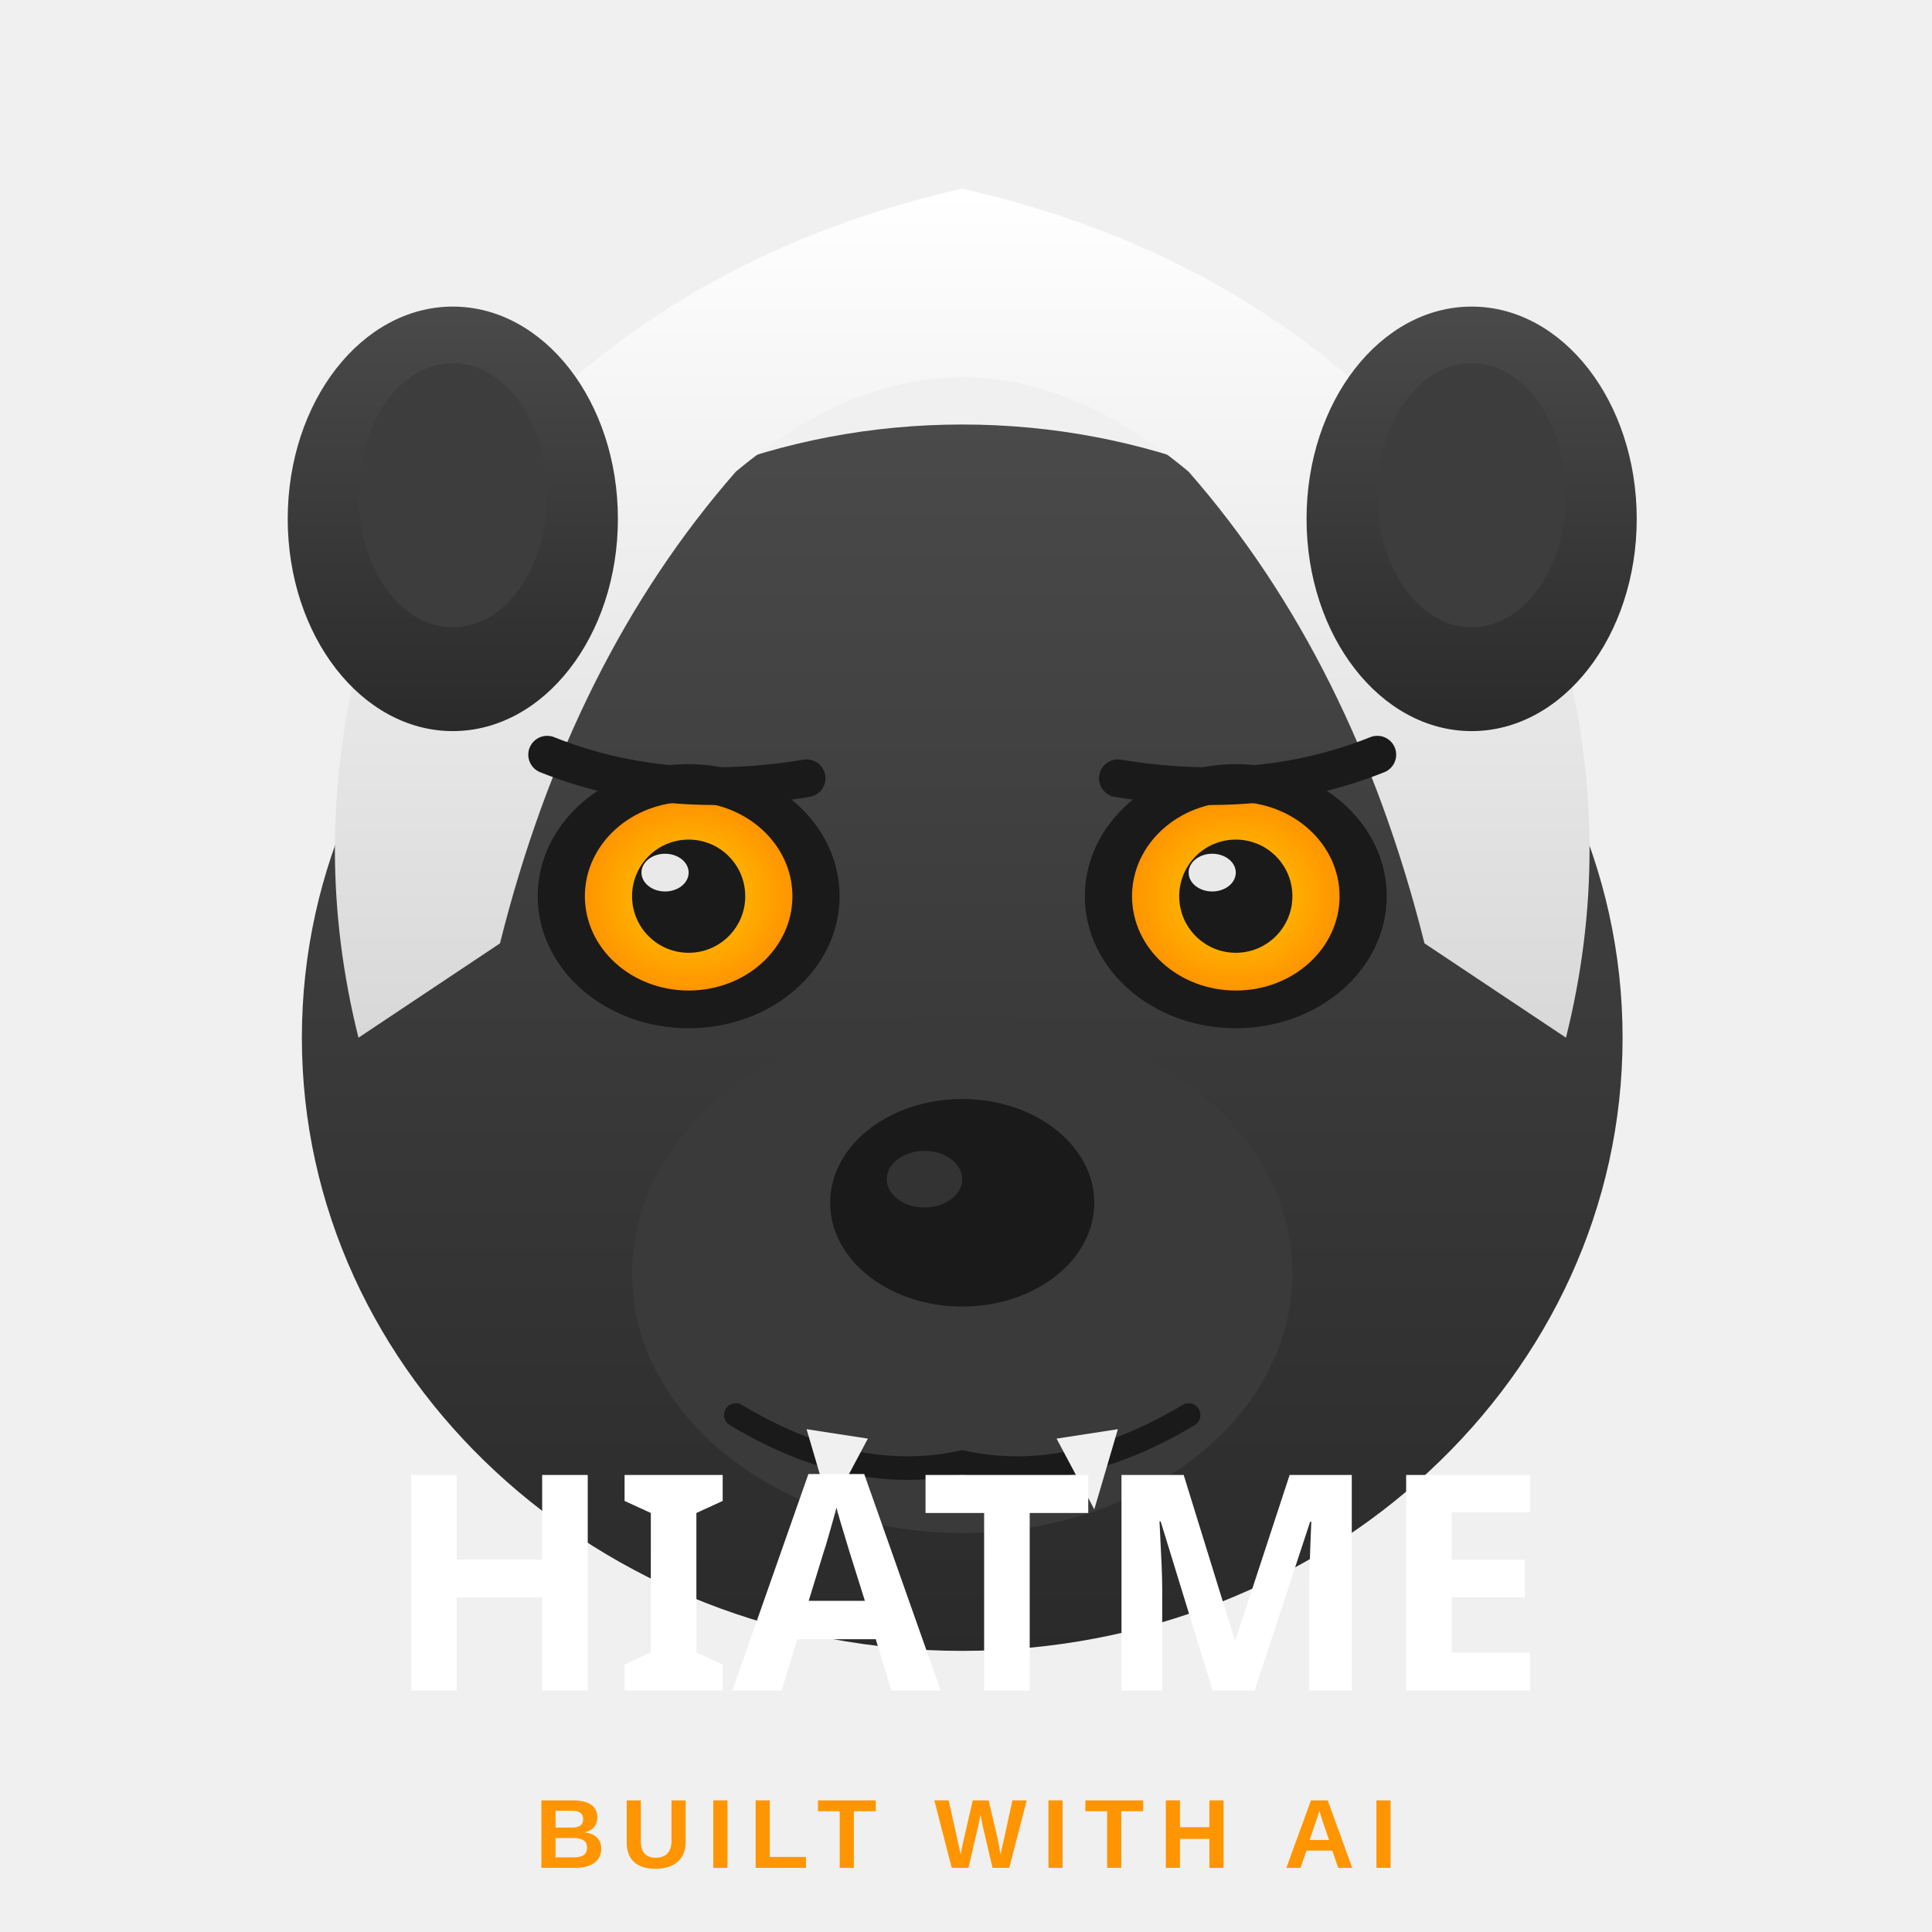
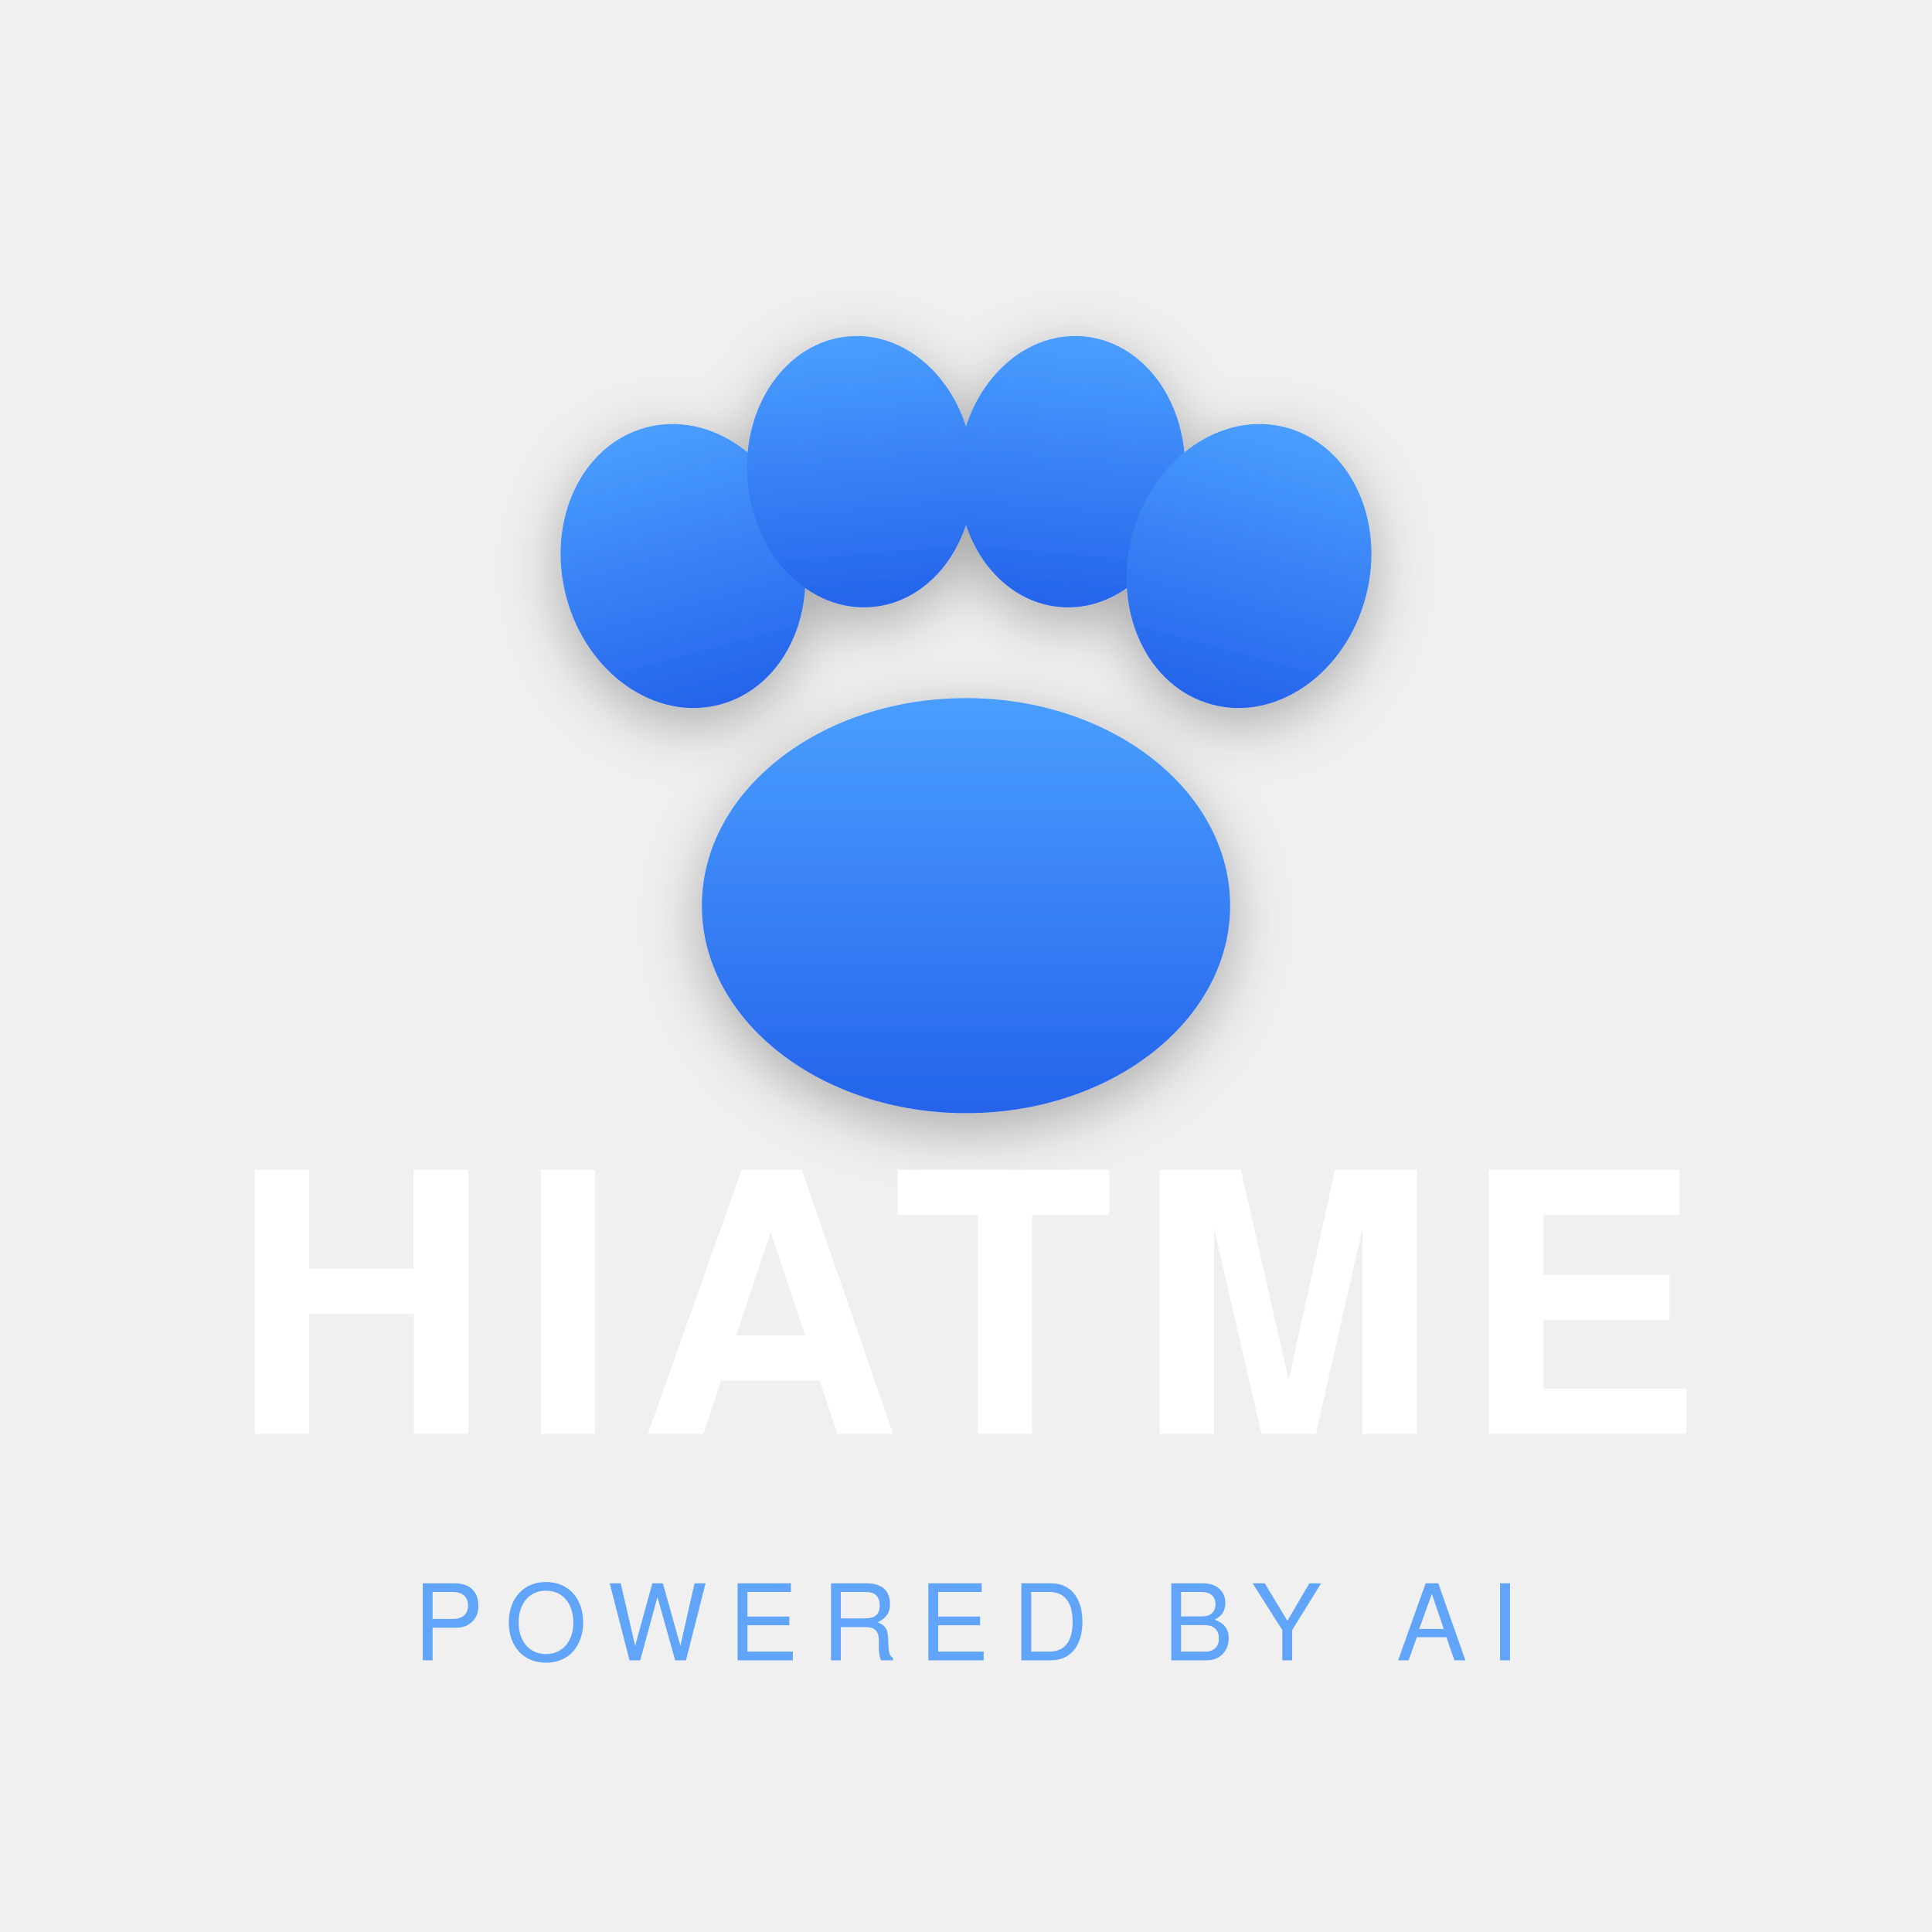
<svg xmlns="http://www.w3.org/2000/svg" width="512" height="512" viewBox="0 0 512 512" version="1.1">
  <defs>
-     <linearGradient id="stripeGrad" x1="0%" y1="0%" x2="0%" y2="100%">
-       <stop offset="0%" style="stop-color:#ffffff" />
-       <stop offset="100%" style="stop-color:#d8d8d8" />
+     <linearGradient id="padGrad" x1="0%" y1="0%" x2="0%" y2="100%">
+       <stop offset="0%" style="stop-color:#4a9eff" />
+       <stop offset="100%" style="stop-color:#2563eb" />
    </linearGradient>
-     <linearGradient id="bodyGrad" x1="0%" y1="0%" x2="0%" y2="100%">
-       <stop offset="0%" style="stop-color:#4a4a4a" />
-       <stop offset="100%" style="stop-color:#2a2a2a" />
-     </linearGradient>
-     <radialGradient id="eyeGold" cx="50%" cy="50%" r="50%">
-       <stop offset="0%" style="stop-color:#ffcc00" />
-       <stop offset="100%" style="stop-color:#ff9500" />
-     </radialGradient>
+     <filter id="shadow" x="-20%" y="-20%" width="140%" height="140%">
+       <feDropShadow dx="0" dy="4" stdDeviation="8" flood-color="#000" flood-opacity="0.3" />
+     </filter>
  </defs>
-   <g transform="translate(-30, -50) scale(1.25)">
-     <ellipse cx="228" cy="260" rx="140" ry="130" fill="url(#bodyGrad)" />
-     <path d="M 228 80                   Q 140 100, 100 180                   Q 90 220, 100 260                  L 130 240                  Q 145 180, 180 140                  Q 228 100, 276 140                  Q 311 180, 326 240                  L 356 260                  Q 366 220, 356 180                  Q 316 100, 228 80 Z" fill="url(#stripeGrad)" />
-     <ellipse cx="120" cy="150" rx="35" ry="45" fill="url(#bodyGrad)" />
-     <ellipse cx="120" cy="145" rx="20" ry="28" fill="#3d3d3d" />
-     <ellipse cx="336" cy="150" rx="35" ry="45" fill="url(#bodyGrad)" />
-     <ellipse cx="336" cy="145" rx="20" ry="28" fill="#3d3d3d" />
-     <ellipse cx="228" cy="310" rx="70" ry="55" fill="#3a3a3a" />
-     <ellipse cx="228" cy="295" rx="28" ry="22" fill="#1a1a1a" />
-     <ellipse cx="220" cy="290" rx="8" ry="6" fill="#444" opacity="0.6" />
-     <ellipse cx="170" cy="230" rx="32" ry="28" fill="#1a1a1a" />
-     <ellipse cx="170" cy="230" rx="22" ry="20" fill="url(#eyeGold)" />
-     <ellipse cx="170" cy="230" rx="12" ry="12" fill="#1a1a1a" />
-     <ellipse cx="165" cy="225" rx="5" ry="4" fill="#fff" opacity="0.9" />
-     <ellipse cx="286" cy="230" rx="32" ry="28" fill="#1a1a1a" />
-     <ellipse cx="286" cy="230" rx="22" ry="20" fill="url(#eyeGold)" />
-     <ellipse cx="286" cy="230" rx="12" ry="12" fill="#1a1a1a" />
-     <ellipse cx="281" cy="225" rx="5" ry="4" fill="#fff" opacity="0.9" />
-     <path d="M 140 200 Q 165 210, 195 205" stroke="#1a1a1a" stroke-width="8" fill="none" stroke-linecap="round" />
-     <path d="M 316 200 Q 291 210, 261 205" stroke="#1a1a1a" stroke-width="8" fill="none" stroke-linecap="round" />
-     <path d="M 180 340 Q 205 355, 228 350 Q 251 355, 276 340" stroke="#1a1a1a" stroke-width="5" fill="none" stroke-linecap="round" />
-     <path d="M 195 343 L 200 360 L 208 345" fill="#f0f0f0" />
-     <path d="M 261 343 L 256 360 L 248 345" fill="#f0f0f0" />
+   <g transform="translate(256, 180)" filter="url(#shadow)">
+     <ellipse cx="0" cy="60" rx="70" ry="55" fill="url(#padGrad)" />
+     <ellipse cx="-75" cy="-30" rx="32" ry="38" fill="url(#padGrad)" transform="rotate(-15, -75, -30)" />
+     <ellipse cx="-28" cy="-55" rx="30" ry="36" fill="url(#padGrad)" transform="rotate(-5, -28, -55)" />
+     <ellipse cx="28" cy="-55" rx="30" ry="36" fill="url(#padGrad)" transform="rotate(5, 28, -55)" />
+     <ellipse cx="75" cy="-30" rx="32" ry="38" fill="url(#padGrad)" transform="rotate(15, 75, -30)" />
  </g>
-   <text x="256" y="448" font-family="Arial Black, sans-serif" font-size="80" font-weight="900" fill="#ffffff" text-anchor="middle">
+   <text x="256" y="380" font-family="'Segoe UI', 'SF Pro Display', Helvetica, Arial, sans-serif" font-size="96" font-weight="700" fill="#ffffff" text-anchor="middle" letter-spacing="6">
        HIATME
    </text>
-   <text x="256" y="495" font-family="Arial, sans-serif" font-size="26" fill="#ff9500" text-anchor="middle" letter-spacing="4" font-weight="bold">
-         BUILT WITH AI
+   <text x="256" y="440" font-family="'Segoe UI', 'SF Pro Display', Helvetica, Arial, sans-serif" font-size="28" fill="#60a5fa" text-anchor="middle" letter-spacing="6" font-weight="500">
+         POWERED BY AI
    </text>
</svg>
